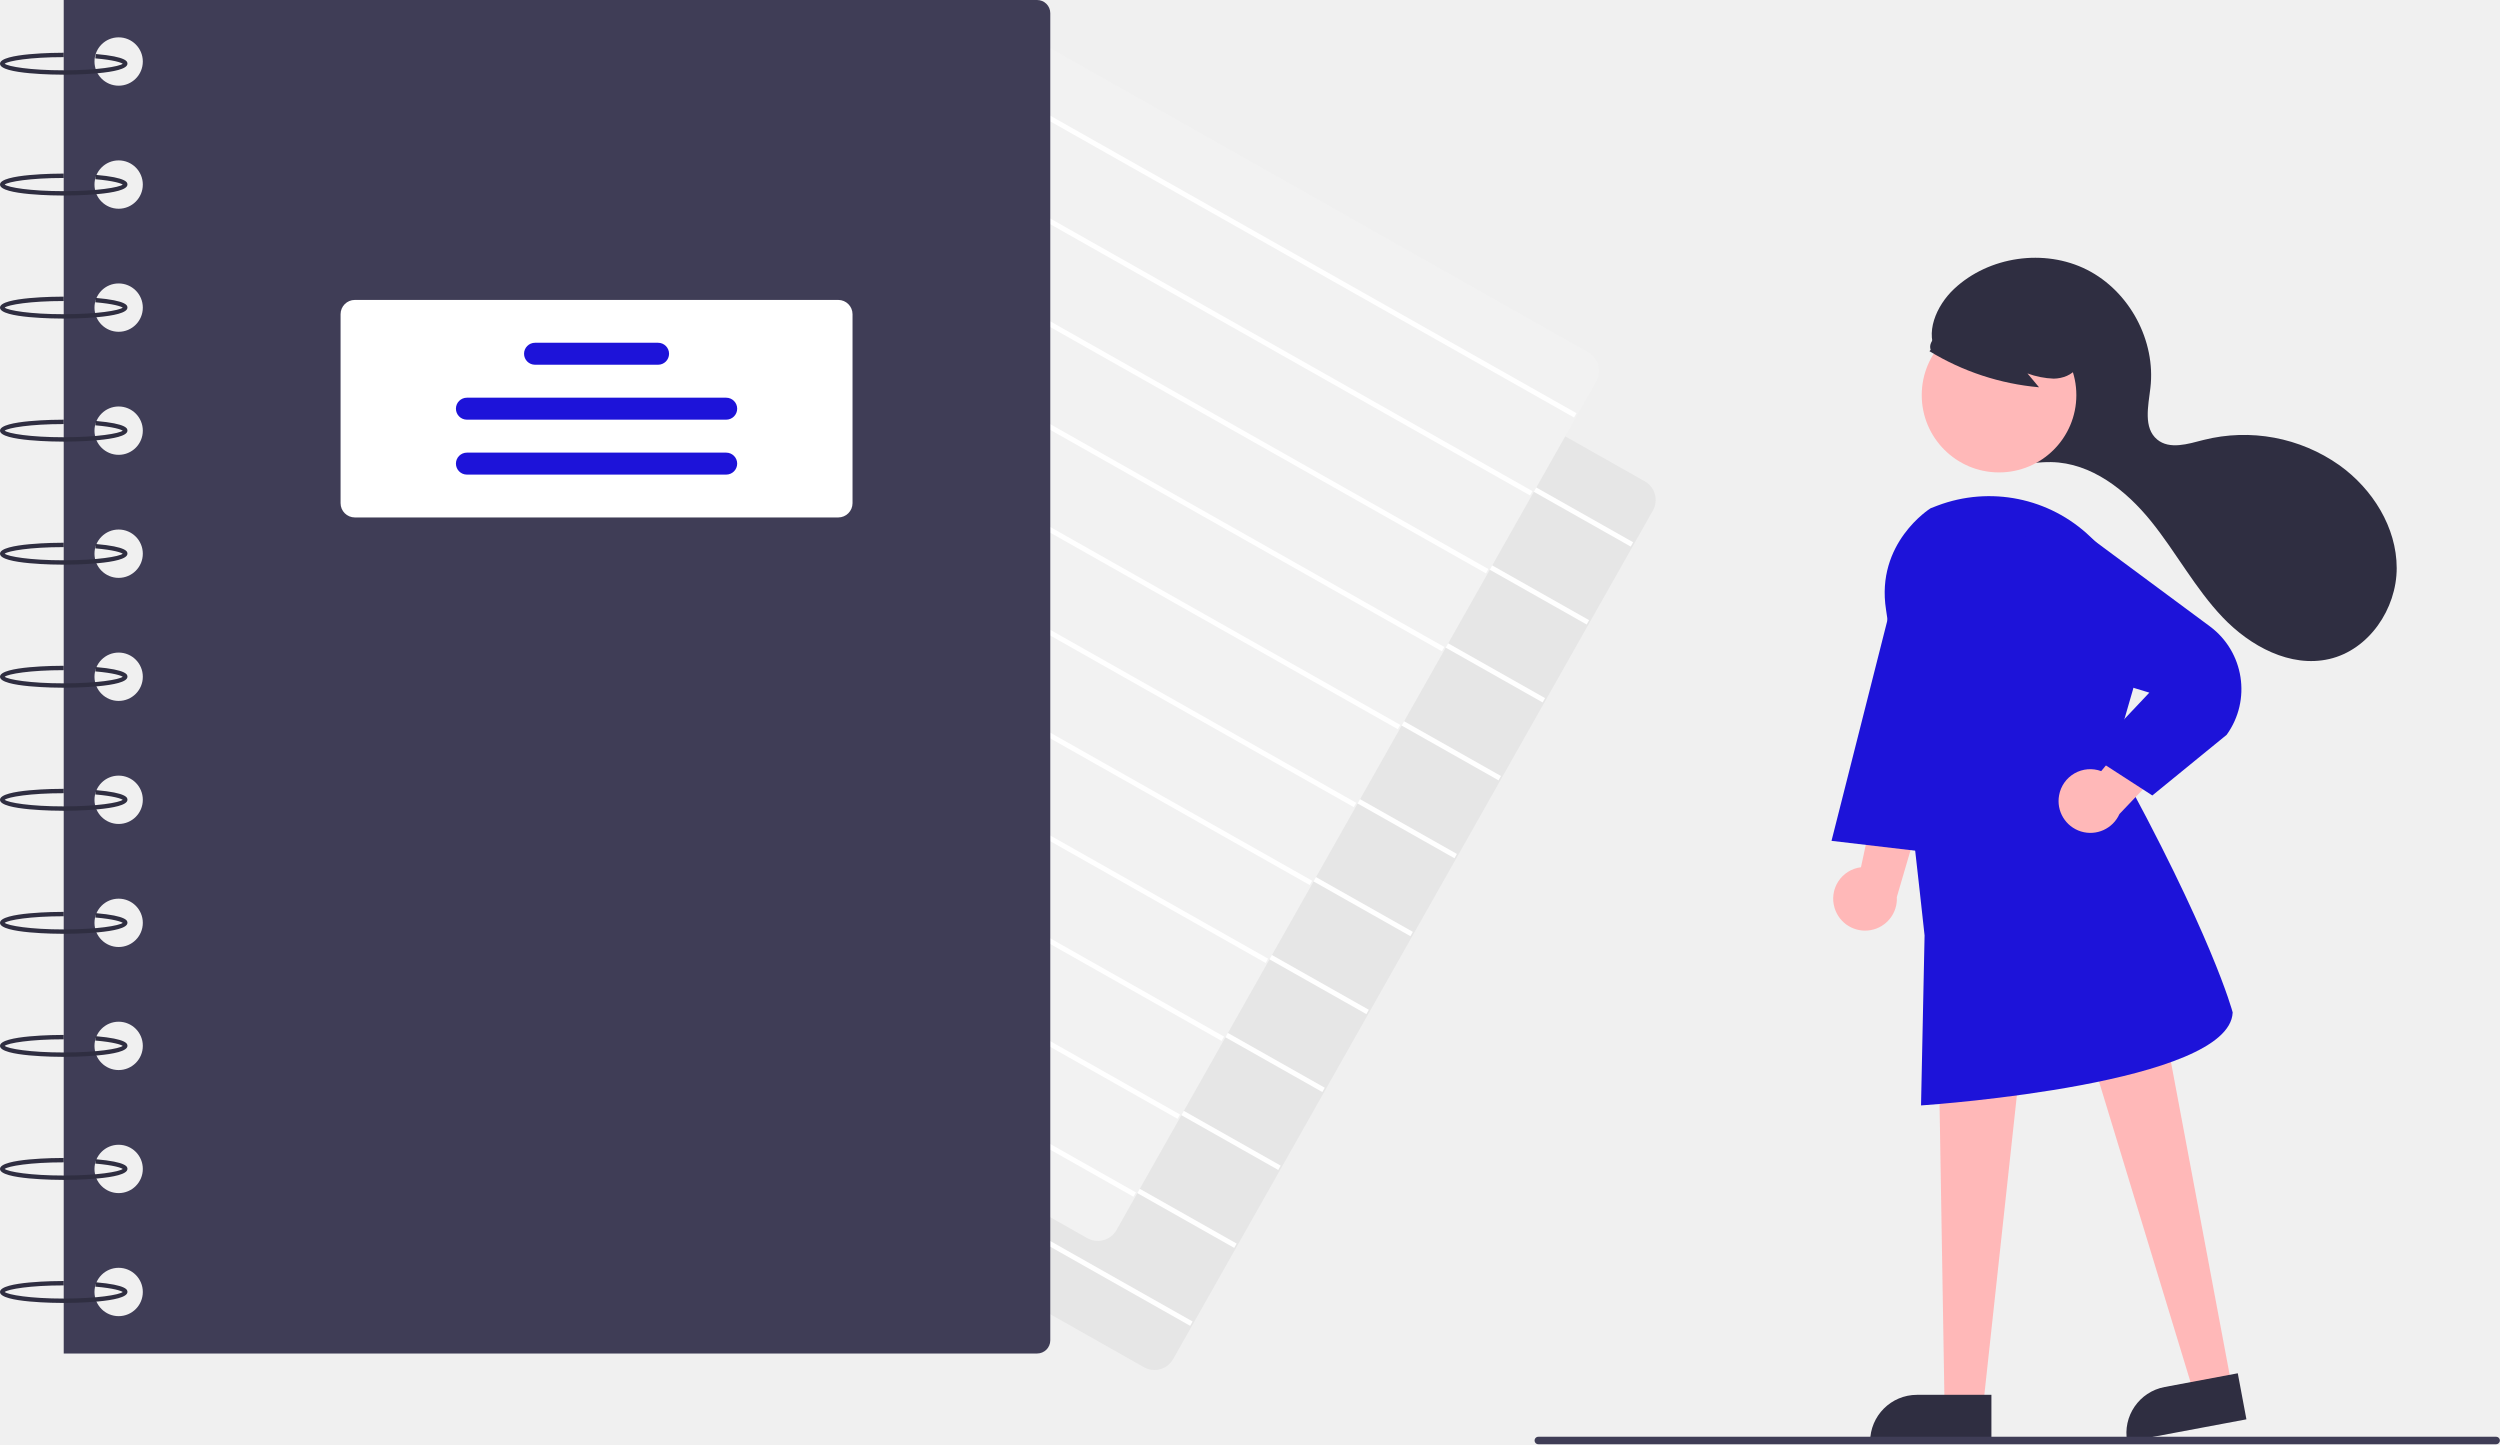
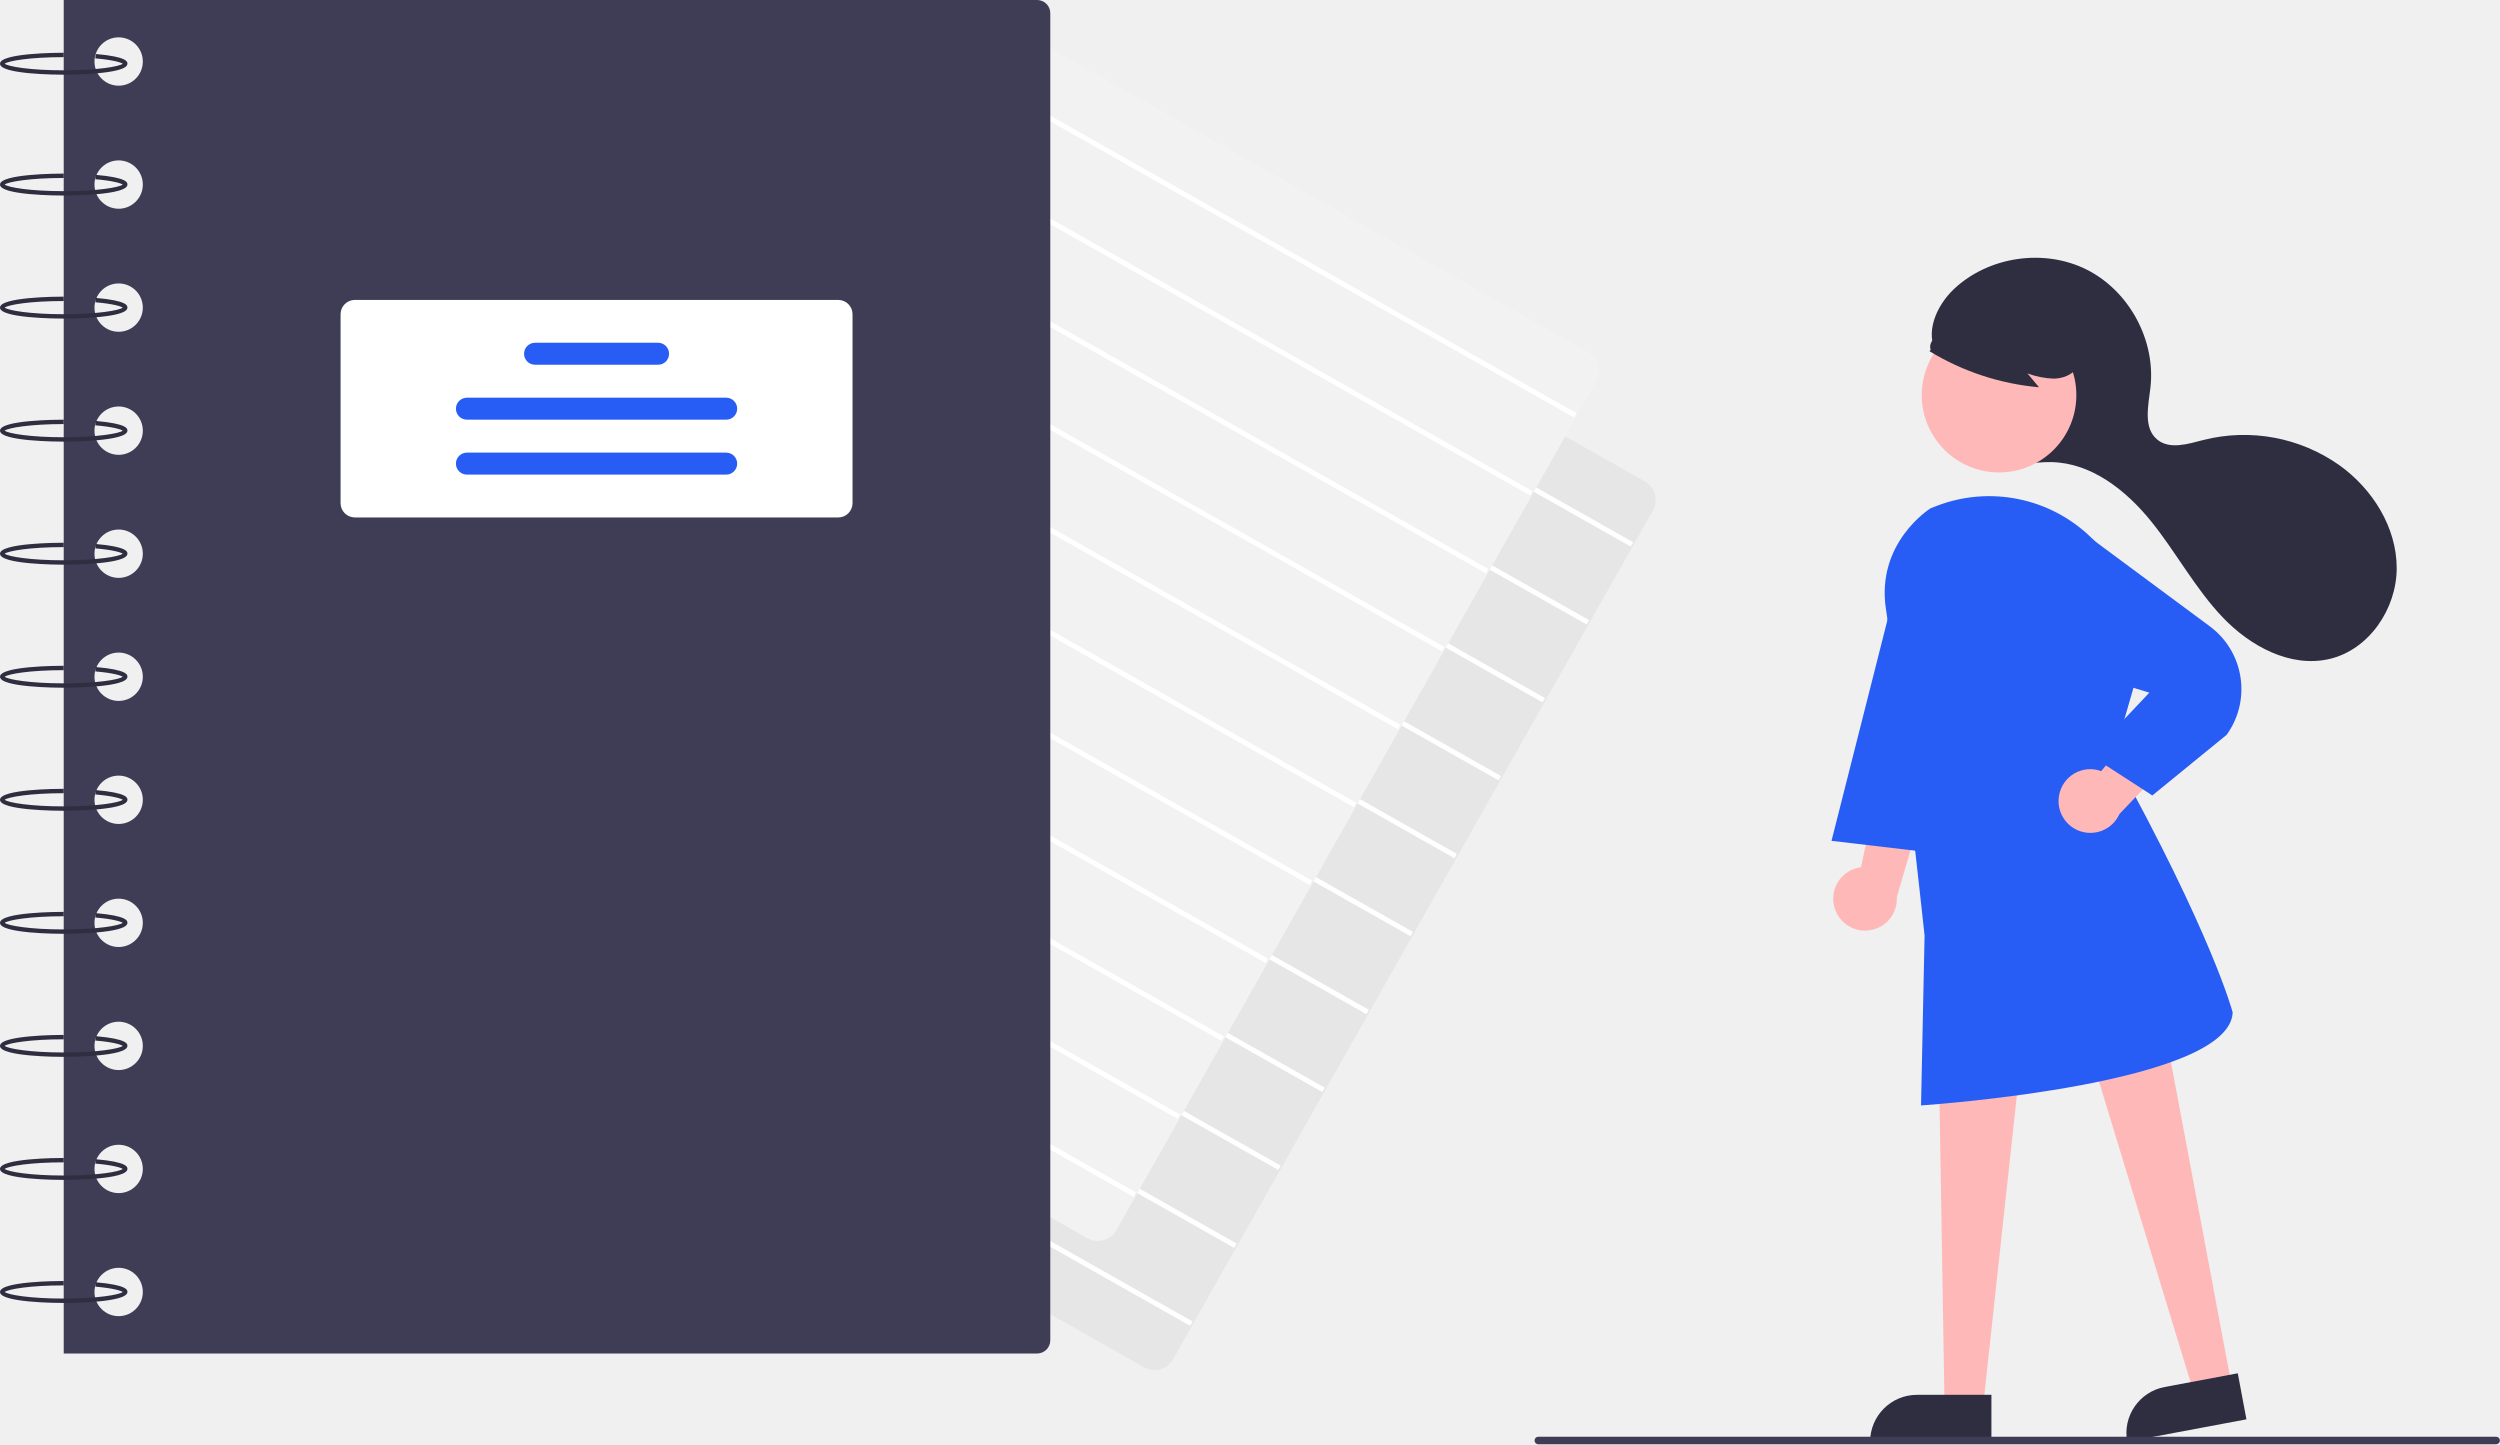
<svg xmlns="http://www.w3.org/2000/svg" width="794.235" height="458.828" viewBox="0 0 794.235 458.828" role="img" artist="Katerina Limpitsouni" source="https://undraw.co/">
  <path d="M569.645,655.818a6.786,6.786,0,0,1-3.347-.886L372.802,545.537a6.828,6.828,0,0,1-2.58-9.293L522.625,266.678a6.818,6.818,0,0,1,9.292-2.58L725.413,373.494a6.828,6.828,0,0,1,2.581,9.292L575.591,652.352a6.776,6.776,0,0,1-4.112,3.216A6.856,6.856,0,0,1,569.645,655.818Z" transform="translate(-202.8823 -220.5858)" fill="#e6e6e6" />
  <rect x="618.299" y="218.276" width="1.58" height="234.918" transform="translate(-180.7405 488.8378) rotate(-60.51777)" fill="#fff" />
  <rect x="604.303" y="243.032" width="1.58" height="234.918" transform="translate(-209.3987 489.2263) rotate(-60.51777)" fill="#fff" />
  <rect x="590.306" y="267.788" width="1.58" height="234.918" transform="translate(-238.0569 489.6148) rotate(-60.51777)" fill="#fff" />
  <rect x="576.31" y="292.544" width="1.58" height="234.918" transform="translate(-266.7151 490.0033) rotate(-60.51777)" fill="#fff" />
  <rect x="562.314" y="317.3" width="1.58" height="234.918" transform="translate(-295.3733 490.3918) rotate(-60.51777)" fill="#fff" />
  <rect x="548.318" y="342.056" width="1.58" height="234.918" transform="translate(-324.0315 490.7803) rotate(-60.51777)" fill="#fff" />
  <rect x="534.322" y="366.812" width="1.58" height="234.918" transform="translate(-352.6898 491.1688) rotate(-60.51777)" fill="#fff" />
  <rect x="520.326" y="391.568" width="1.58" height="234.918" transform="translate(-381.348 491.5573) rotate(-60.51777)" fill="#fff" />
  <rect x="506.329" y="416.324" width="1.58" height="234.918" transform="translate(-410.0062 491.9457) rotate(-60.51777)" fill="#fff" />
  <rect x="492.333" y="441.08" width="1.58" height="234.918" transform="translate(-438.6644 492.3342) rotate(-60.51777)" fill="#fff" />
  <rect x="478.337" y="465.836" width="1.58" height="234.918" transform="translate(-467.3226 492.7227) rotate(-60.51777)" fill="#fff" />
  <path d="M551.645,614.818a6.786,6.786,0,0,1-3.347-.886L354.802,504.537a6.828,6.828,0,0,1-2.58-9.293L504.625,225.678a6.818,6.818,0,0,1,9.292-2.58L707.413,332.494a6.828,6.828,0,0,1,2.581,9.292L557.591,611.352a6.776,6.776,0,0,1-4.112,3.216A6.856,6.856,0,0,1,551.645,614.818Z" transform="translate(-202.8823 -220.5858)" fill="#f2f2f2" />
  <rect x="600.299" y="177.276" width="1.58" height="234.918" transform="translate(-154.1908 452.347) rotate(-60.51777)" fill="#fff" />
  <rect x="586.303" y="202.032" width="1.58" height="234.918" transform="translate(-182.8491 452.7355) rotate(-60.51777)" fill="#fff" />
  <rect x="572.306" y="226.788" width="1.58" height="234.918" transform="translate(-211.5073 453.1239) rotate(-60.51777)" fill="#fff" />
  <rect x="558.31" y="251.544" width="1.58" height="234.918" transform="translate(-240.1655 453.5124) rotate(-60.51777)" fill="#fff" />
  <rect x="544.314" y="276.3" width="1.58" height="234.918" transform="translate(-268.8237 453.9009) rotate(-60.51777)" fill="#fff" />
  <rect x="530.318" y="301.056" width="1.58" height="234.918" transform="translate(-297.4819 454.2894) rotate(-60.51777)" fill="#fff" />
  <rect x="516.322" y="325.812" width="1.58" height="234.918" transform="translate(-326.1402 454.6779) rotate(-60.51777)" fill="#fff" />
  <rect x="502.326" y="350.568" width="1.58" height="234.918" transform="translate(-354.7984 455.0664) rotate(-60.51777)" fill="#fff" />
  <rect x="488.329" y="375.324" width="1.58" height="234.918" transform="translate(-383.4566 455.4549) rotate(-60.51777)" fill="#fff" />
  <rect x="474.333" y="400.08" width="1.58" height="234.918" transform="translate(-412.1148 455.8434) rotate(-60.51777)" fill="#fff" />
  <rect x="460.337" y="424.836" width="1.58" height="234.918" transform="translate(-440.773 456.2319) rotate(-60.51777)" fill="#fff" />
  <path d="M532.363,220.586h-309.237v430h309.237a4.188,4.188,0,0,0,4.188-4.188V224.774A4.188,4.188,0,0,0,532.363,220.586ZM240.577,638.719a7.679,7.679,0,1,1,7.679-7.679A7.679,7.679,0,0,1,240.577,638.719Zm0-39.091a7.679,7.679,0,1,1,7.679-7.679A7.679,7.679,0,0,1,240.577,599.628Zm0-39.091a7.679,7.679,0,1,1,7.679-7.679A7.679,7.679,0,0,1,240.577,560.537Zm0-39.091a7.679,7.679,0,1,1,7.679-7.679A7.679,7.679,0,0,1,240.577,521.446Zm0-39.091a7.679,7.679,0,1,1,7.679-7.679A7.679,7.679,0,0,1,240.577,482.355Zm0-39.091a7.679,7.679,0,1,1,7.679-7.679A7.679,7.679,0,0,1,240.577,443.264Zm0-39.091a7.679,7.679,0,1,1,7.679-7.679A7.679,7.679,0,0,1,240.577,404.173Zm0-39.091a7.679,7.679,0,1,1,7.679-7.679A7.679,7.679,0,0,1,240.577,365.083Zm0-39.091a7.679,7.679,0,1,1,7.679-7.679A7.679,7.679,0,0,1,240.577,325.992Zm0-39.091a7.679,7.679,0,1,1,7.679-7.679A7.679,7.679,0,0,1,240.577,286.901Zm0-39.091a7.679,7.679,0,1,1,7.679-7.679A7.679,7.679,0,0,1,240.577,247.81Z" transform="translate(-202.8823 -220.5858)" fill="#3f3d56" />
  <path d="M223.126,244.32c-2.072,0-20.244-.098-20.244-3.49s18.172-3.49,20.244-3.49v1.396c-10.703,0-17.643,1.198-18.76,2.094,1.118.896,8.057,2.094,18.76,2.094,10.679,0,17.612-1.193,18.753-2.088-.543-.383-2.761-1.187-8.711-1.702l.12-1.391c10.081.871,10.081,2.48,10.081,3.086C243.369,244.222,225.198,244.32,223.126,244.32Z" transform="translate(-202.8823 -220.5858)" fill="#2f2e41" />
  <path d="M223.126,282.712c-2.072,0-20.244-.098-20.244-3.49s18.172-3.49,20.244-3.49V277.128c-10.703,0-17.643,1.198-18.76,2.094,1.118.896,8.057,2.094,18.76,2.094,10.679,0,17.612-1.193,18.753-2.088-.543-.383-2.761-1.187-8.711-1.702l.12-1.391c10.081.871,10.081,2.48,10.081,3.086C243.369,282.615,225.198,282.712,223.126,282.712Z" transform="translate(-202.8823 -220.5858)" fill="#2f2e41" />
  <path d="M223.126,321.803c-2.072,0-20.244-.098-20.244-3.49s18.172-3.49,20.244-3.49v1.396c-10.703,0-17.643,1.198-18.76,2.094,1.118.896,8.057,2.094,18.76,2.094,10.679,0,17.612-1.193,18.753-2.088-.543-.383-2.761-1.187-8.711-1.702l.12-1.391c10.081.871,10.081,2.48,10.081,3.086C243.369,321.705,225.198,321.803,223.126,321.803Z" transform="translate(-202.8823 -220.5858)" fill="#2f2e41" />
  <path d="M223.126,360.894c-2.072,0-20.244-.098-20.244-3.49s18.172-3.49,20.244-3.49v1.396c-10.703,0-17.643,1.198-18.76,2.094,1.118.896,8.057,2.094,18.76,2.094,10.679,0,17.612-1.193,18.753-2.088-.543-.383-2.761-1.187-8.711-1.702l.12-1.391c10.081.871,10.081,2.48,10.081,3.086C243.369,360.796,225.198,360.894,223.126,360.894Z" transform="translate(-202.8823 -220.5858)" fill="#2f2e41" />
  <path d="M223.126,399.985c-2.072,0-20.244-.098-20.244-3.49s18.172-3.49,20.244-3.49v1.396c-10.703,0-17.643,1.198-18.76,2.094,1.118.896,8.057,2.094,18.76,2.094,10.679,0,17.612-1.193,18.753-2.088-.543-.383-2.761-1.187-8.711-1.702l.12-1.391c10.081.871,10.081,2.48,10.081,3.086C243.369,399.887,225.198,399.985,223.126,399.985Z" transform="translate(-202.8823 -220.5858)" fill="#2f2e41" />
  <path d="M223.126,439.076c-2.072,0-20.244-.098-20.244-3.49s18.172-3.49,20.244-3.49v1.396c-10.703,0-17.643,1.198-18.76,2.094,1.118.896,8.057,2.094,18.76,2.094,10.679,0,17.612-1.193,18.753-2.088-.543-.383-2.761-1.187-8.711-1.702l.12-1.391c10.081.871,10.081,2.48,10.081,3.086C243.369,438.978,225.198,439.076,223.126,439.076Z" transform="translate(-202.8823 -220.5858)" fill="#2f2e41" />
  <path d="M223.126,478.167c-2.072,0-20.244-.098-20.244-3.49s18.172-3.49,20.244-3.49v1.396c-10.703,0-17.643,1.198-18.76,2.094,1.118.896,8.057,2.094,18.76,2.094,10.679,0,17.612-1.193,18.753-2.088-.543-.383-2.761-1.187-8.711-1.702l.12-1.391c10.081.871,10.081,2.48,10.081,3.086C243.369,478.069,225.198,478.167,223.126,478.167Z" transform="translate(-202.8823 -220.5858)" fill="#2f2e41" />
  <path d="M223.126,517.258c-2.072,0-20.244-.098-20.244-3.49s18.172-3.49,20.244-3.49v1.396c-10.703,0-17.643,1.198-18.76,2.094,1.118.896,8.057,2.094,18.76,2.094,10.679,0,17.612-1.193,18.753-2.088-.543-.383-2.761-1.187-8.711-1.702l.12-1.391c10.081.871,10.081,2.48,10.081,3.086C243.369,517.16,225.198,517.258,223.126,517.258Z" transform="translate(-202.8823 -220.5858)" fill="#2f2e41" />
  <path d="M223.126,556.349c-2.072,0-20.244-.098-20.244-3.49s18.172-3.49,20.244-3.49v1.396c-10.703,0-17.643,1.198-18.76,2.094,1.118.896,8.057,2.094,18.76,2.094,10.679,0,17.612-1.193,18.753-2.088-.543-.383-2.761-1.187-8.711-1.702l.12-1.391c10.081.871,10.081,2.48,10.081,3.086C243.369,556.251,225.198,556.349,223.126,556.349Z" transform="translate(-202.8823 -220.5858)" fill="#2f2e41" />
  <path d="M223.126,595.44c-2.072,0-20.244-.098-20.244-3.49s18.172-3.49,20.244-3.49v1.396c-10.703,0-17.643,1.198-18.76,2.094,1.118.896,8.057,2.094,18.76,2.094,10.679,0,17.612-1.193,18.753-2.088-.543-.383-2.761-1.187-8.711-1.702l.12-1.391c10.081.871,10.081,2.48,10.081,3.086C243.369,595.342,225.198,595.44,223.126,595.44Z" transform="translate(-202.8823 -220.5858)" fill="#2f2e41" />
  <path d="M223.126,634.531c-2.072,0-20.244-.098-20.244-3.49s18.172-3.49,20.244-3.49v1.396c-10.703,0-17.643,1.198-18.76,2.094,1.118.896,8.057,2.094,18.76,2.094,10.679,0,17.612-1.193,18.753-2.088-.543-.383-2.761-1.187-8.711-1.702l.12-1.391c10.081.871,10.081,2.48,10.081,3.086C243.369,634.433,225.198,634.531,223.126,634.531Z" transform="translate(-202.8823 -220.5858)" fill="#2f2e41" />
  <path d="M469.189,384.977H315.618a4.543,4.543,0,0,1-4.537-4.537V320.407a4.543,4.543,0,0,1,4.537-4.537H469.189a4.542,4.542,0,0,1,4.537,4.537v60.032A4.542,4.542,0,0,1,469.189,384.977Z" transform="translate(-202.8823 -220.5858)" fill="#fff" />
-   <path d="M411.949,336.462H372.858a3.49,3.49,0,1,1,0-6.981h39.091a3.49,3.49,0,0,1,0,6.981Z" transform="translate(-202.8823 -220.5858)" fill="#1d13d9" />
-   <path d="M433.589,353.914H351.218a3.49,3.49,0,0,1,0-6.981H433.589a3.49,3.49,0,0,1,0,6.981Z" transform="translate(-202.8823 -220.5858)" fill="#1d13d9" />
-   <path d="M433.589,371.365H351.218a3.49,3.49,0,0,1,0-6.981H433.589a3.49,3.49,0,0,1,0,6.981Z" transform="translate(-202.8823 -220.5858)" fill="#1d13d9" />
+   <path d="M411.949,336.462H372.858a3.49,3.49,0,1,1,0-6.981h39.091a3.49,3.49,0,0,1,0,6.981Z" transform="translate(-202.8823 -220.5858)" fill="#275df5" />
+   <path d="M433.589,353.914H351.218a3.49,3.49,0,0,1,0-6.981H433.589a3.49,3.49,0,0,1,0,6.981Z" transform="translate(-202.8823 -220.5858)" fill="#275df5" />
+   <path d="M433.589,371.365H351.218a3.49,3.49,0,0,1,0-6.981H433.589a3.49,3.49,0,0,1,0,6.981Z" transform="translate(-202.8823 -220.5858)" fill="#275df5" />
  <path d="M832.511,365.516a11.577,11.577,0,0,0,9.041-18.81c-5.703-7.126-18.186-6.035-23.18-13.674-4.232-6.474-.324-15.364,5.312-20.66,11.034-10.368,28.698-12.916,42.213-6.089S887.841,328.84,886.043,343.874c-.685,5.726-2.273,12.676,2.171,16.352,3.944,3.262,9.774,1.411,14.728.126a52.542,52.542,0,0,1,43.158,8.035c10.524,7.542,18.195,19.724,18.2,32.672s-8.813,25.995-21.432,28.894c-12.37,2.842-25.12-4.067-33.87-13.261s-14.758-20.628-22.732-30.502-19.009-18.57-31.699-18.799c-7.353-.133-15.402,2.455-21.642-1.436" transform="translate(-202.8823 -220.5858)" fill="#2f2e41" />
  <circle cx="635.084" cy="125.524" r="24.561" fill="#ffb8b8" />
  <path d="M785.72,509.044a10.056,10.056,0,0,1,8.381-12.943l7.502-34.938,13.011,13.25L805.495,505.559a10.11,10.11,0,0,1-19.775,3.485Z" transform="translate(-202.8823 -220.5858)" fill="#ffb8b8" />
  <polygon points="708.994 440.209 696.945 442.469 660.62 323.16 686.404 319.823 708.994 440.209" fill="#ffb8b8" />
  <path d="M891.872,660.292H915.516a0,0,0,0,1,0,0v14.887a0,0,0,0,1,0,0H876.985a0,0,0,0,1,0,0v0A14.887,14.887,0,0,1,891.872,660.292Z" transform="matrix(0.98285, -0.1844, 0.1844, 0.98285, -310.6447, -43.86345)" fill="#2f2e41" />
  <polygon points="630.033 446.634 617.774 446.633 615.941 336.146 642.035 336.147 630.033 446.634" fill="#ffb8b8" />
  <path d="M609.016,443.13h23.644a0,0,0,0,1,0,0v14.887a0,0,0,0,1,0,0H594.13a0,0,0,0,1,0,0v0A14.887,14.887,0,0,1,609.016,443.13Z" fill="#2f2e41" />
-   <path d="M813.182,571.769l1.126-53.997c-.086-.76-8.942-82.567-12.243-103.47-3.354-21.241,13.977-32.133,14.151-32.24.776-.318,1.478-.587,2.178-.845h0a46.459,46.459,0,0,1,48.539,9.864,48.01,48.01,0,0,1,13.544,48.688l-6.113,21.164c31.318,56.62,37.745,80.985,37.807,81.225l.019.073-.004.076c-1.123,22.455-94.483,29.151-98.457,29.426Z" transform="translate(-202.8823 -220.5858)" fill="#1d13d9" />
-   <polygon points="603.017 183.616 581.859 267.131 619.72 271.585 603.017 183.616" fill="#1d13d9" />
+   <path d="M813.182,571.769l1.126-53.997c-.086-.76-8.942-82.567-12.243-103.47-3.354-21.241,13.977-32.133,14.151-32.24.776-.318,1.478-.587,2.178-.845h0a46.459,46.459,0,0,1,48.539,9.864,48.01,48.01,0,0,1,13.544,48.688l-6.113,21.164c31.318,56.62,37.745,80.985,37.807,81.225l.019.073-.004.076c-1.123,22.455-94.483,29.151-98.457,29.426Z" transform="translate(-202.8823 -220.5858)" fill="#275df5" />
+   <polygon points="603.017 183.616 581.859 267.131 619.72 271.585 603.017 183.616" fill="#275df5" />
  <path d="M857.045,473.233a10.056,10.056,0,0,1,13.38-7.663l22.679-27.616,5.492,17.739L876.218,479.198A10.11,10.11,0,0,1,857.045,473.233Z" transform="translate(-202.8823 -220.5858)" fill="#ffb8b8" />
-   <path d="M886.665,473.301,866.924,460.529l18.789-19.895-50.945-15.505L847.875,386.945l16.124,2.303,40.987,30.361a24.833,24.833,0,0,1,5.33,34.367l-.089.095Z" transform="translate(-202.8823 -220.5858)" fill="#1d13d9" />
+   <path d="M886.665,473.301,866.924,460.529l18.789-19.895-50.945-15.505L847.875,386.945l16.124,2.303,40.987,30.361a24.833,24.833,0,0,1,5.33,34.367l-.089.095Z" transform="translate(-202.8823 -220.5858)" fill="#275df5" />
  <path d="M815.85,332.15a80.481,80.481,0,0,0,34.818,11.472L846.998,339.225a26.971,26.971,0,0,0,8.331,1.654c2.844-.044,5.823-1.139,7.437-3.481a8.487,8.487,0,0,0,.568-7.84,16.074,16.074,0,0,0-5.057-6.323,30.106,30.106,0,0,0-28.021-5.008,17.993,17.993,0,0,0-8.369,5.368c-2.115,2.609-6.729,4.956-5.646,8.136Z" transform="translate(-202.8823 -220.5858)" fill="#2f2e41" />
  <path d="M995.927,679.414H691.633a1.191,1.191,0,1,1,0-2.381H995.927a1.191,1.191,0,0,1,0,2.381Z" transform="translate(-202.8823 -220.5858)" fill="#3f3d56" />
</svg>
